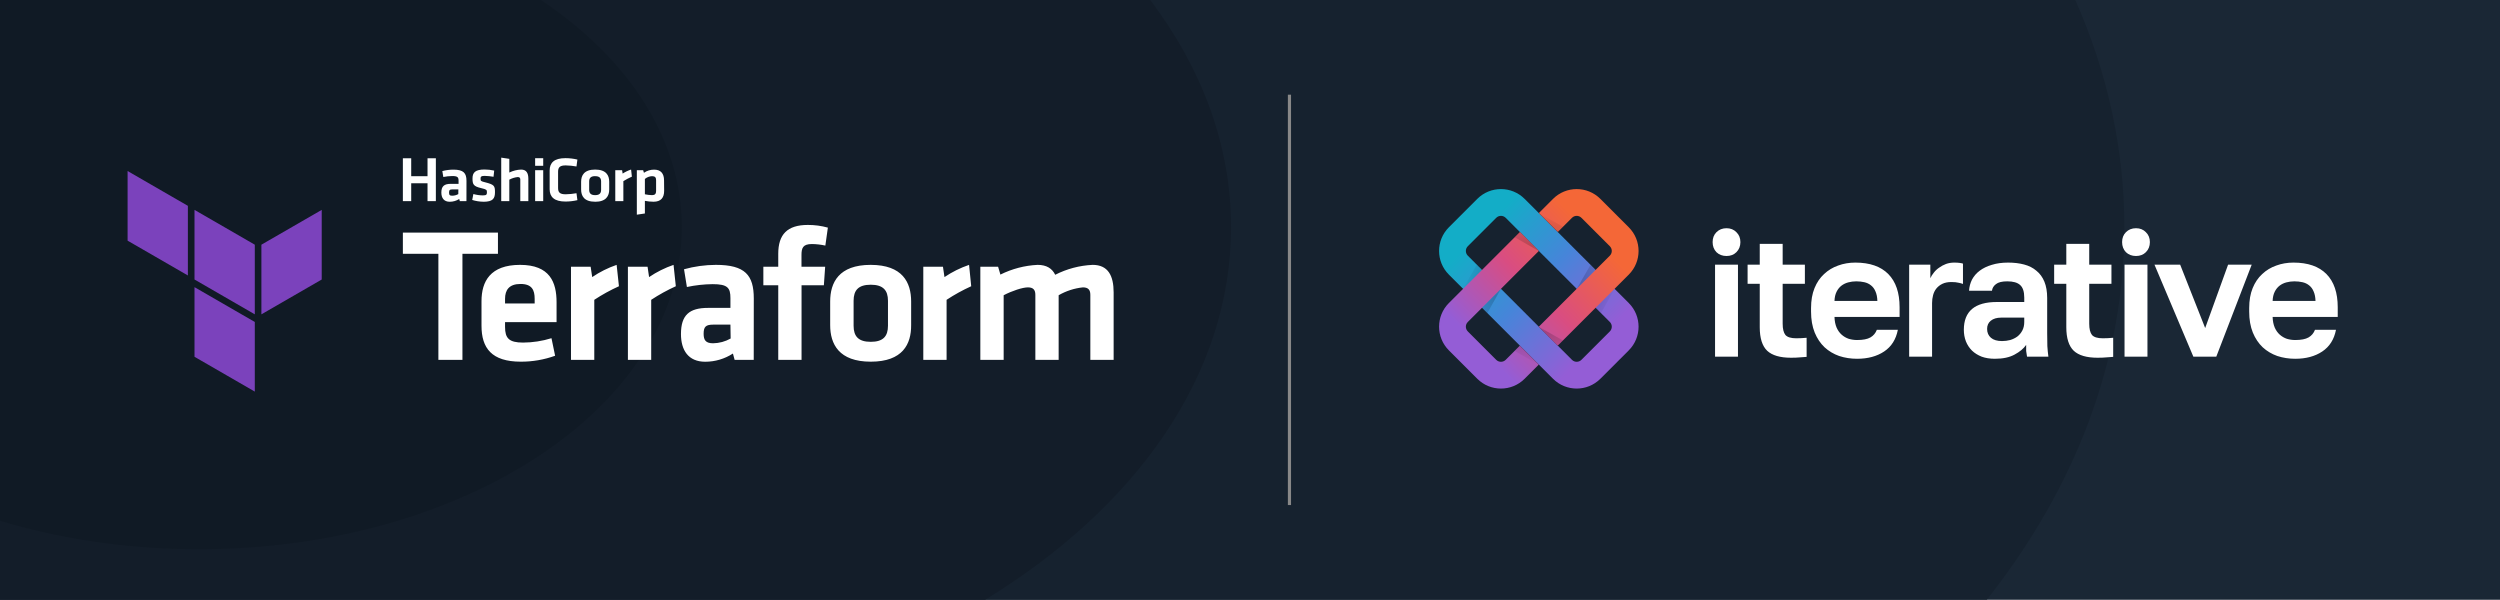
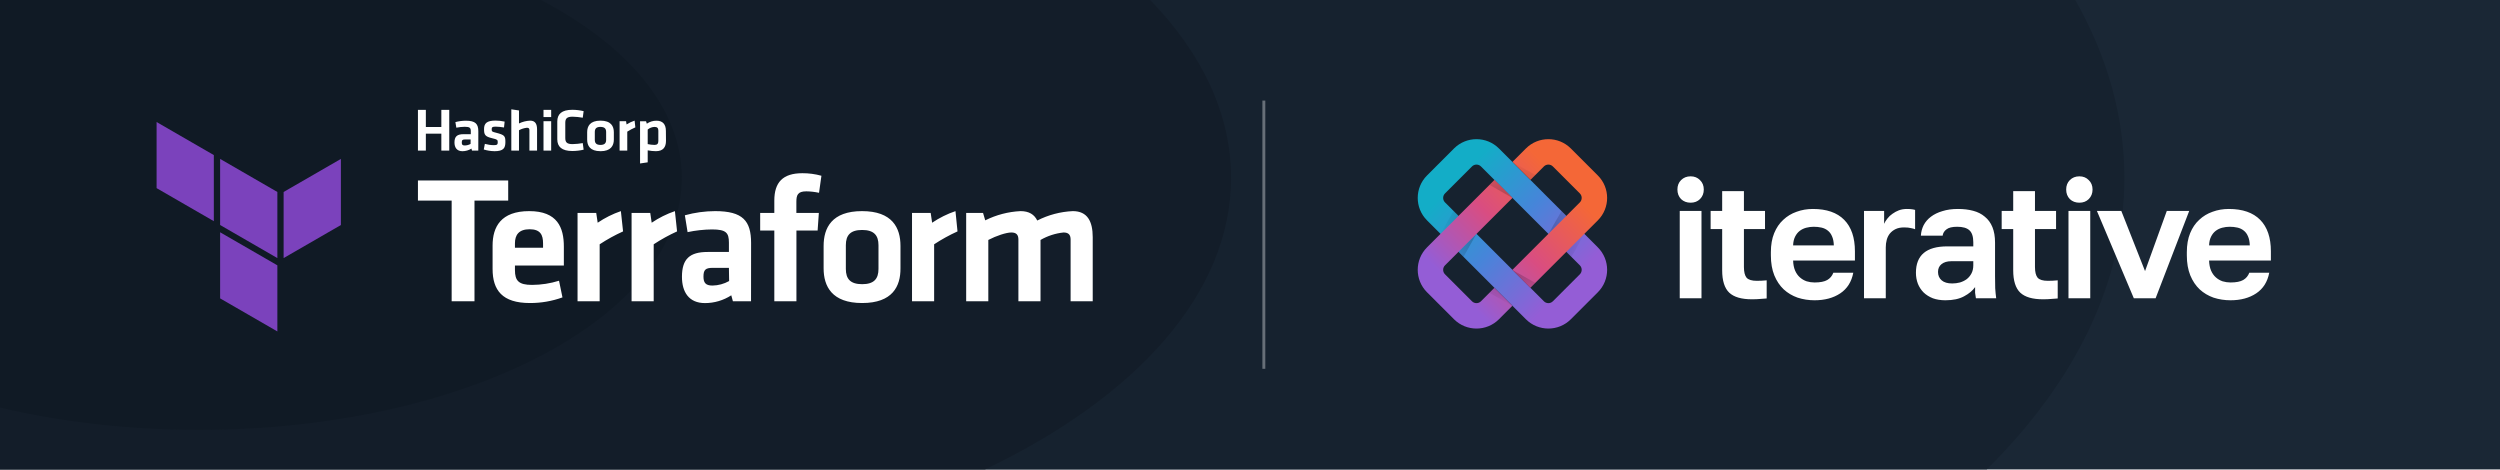
- <svg xmlns="http://www.w3.org/2000/svg" width="792" height="190" viewBox="0 0 792 190" fill="none">
-   <path fill-rule="evenodd" clip-rule="evenodd" d="M792 0H0V190H792V0Z" fill="#1A2735" />
-   <path fill-rule="evenodd" clip-rule="evenodd" d="M629.42 190C657.252 154.742 673 114.596 673 72C673 46.991 667.571 22.827 657.456 0H0V190H629.42Z" fill="#16222F" />
-   <path fill-rule="evenodd" clip-rule="evenodd" d="M312.085 190C359.973 160.749 390 118.712 390 72C390 46.102 380.771 21.642 364.385 0L0 0V190H312.085Z" fill="#131D29" />
-   <path fill-rule="evenodd" clip-rule="evenodd" d="M63 174C147.5 174 216 128.333 216 72C216 43.897 198.952 18.448 171.374 0H0V164.979C19.213 170.774 40.541 174 63 174Z" fill="#101A25" />
-   <path fill-rule="evenodd" clip-rule="evenodd" d="M261.47 77.8C260.077 77.494 258.656 77.33 257.23 77.31C254.33 77.31 253.91 78.58 253.91 80.82V84.51H261.41L261 90.38H253.93V114H246.55V90.38H241.83V84.51H246.55V80.4C246.55 74.29 249.39 71.26 255.92 71.26C258.065 71.252 260.202 71.538 262.27 72.11L261.47 77.8ZM138.88 80.4H127.63V73.68H157.75V80.4H146.5V114H138.88V80.4ZM165.71 108.53C168.762 108.516 171.795 108.047 174.71 107.14L175.86 112.7C172.378 113.957 168.702 114.593 165 114.58C155.75 114.58 152.54 110.28 152.54 103.2V95.4C152.54 89.17 155.32 83.91 164.76 83.91C174.2 83.91 176.32 89.41 176.32 95.76V102.06H160V103.57C160 107.14 161.23 108.53 165.71 108.53ZM160 96.13H169.38V94.67C169.38 91.89 168.53 89.96 164.9 89.96C161.27 89.96 160 91.89 160 94.67V96.13ZM188.27 94.98C190.756 93.344 193.368 91.906 196.08 90.68L195.35 83.91C192.61 84.851 190.007 86.152 187.61 87.78L187.12 84.51H180.89V114H188.27V94.98ZM214.1 90.68C211.392 91.908 208.784 93.346 206.3 94.98V114H198.92V84.51H205.15L205.63 87.78C208.03 86.152 210.637 84.851 213.38 83.91L214.1 90.68ZM232.73 114H238.78L238.8 94.55C238.8 87.17 236.06 83.91 226.8 83.91C223.386 83.921 219.99 84.389 216.7 85.3L217.61 90.92C220.297 90.35 223.033 90.049 225.78 90.02C230.5 90.02 231.4 91.17 231.4 94.43V97.54H224.32C218.34 97.54 215.73 99.83 215.73 105.83C215.73 110.91 218.03 114.6 223.42 114.6C226.533 114.597 229.578 113.694 232.19 112L232.73 114ZM226 102.84H231.4L231.47 107.24C229.772 108.2 227.86 108.719 225.91 108.75C223.58 108.75 222.91 107.75 222.91 105.75C222.91 103.51 223.58 102.84 226 102.84ZM263 103C263 109 265.76 114.58 275.86 114.58C286 114.58 288.69 109 288.65 103V95.52C288.65 89.47 285.92 83.91 275.82 83.91C265.72 83.91 263 89.52 263 95.52V103ZM270.42 95.28C270.42 91.95 271.93 90.2 275.86 90.2C279.8 90.2 281.31 92 281.31 95.28V103.2C281.31 106.53 279.79 108.29 275.86 108.29C271.93 108.29 270.42 106.53 270.42 103.2V95.28ZM307.68 90.68C304.972 91.908 302.364 93.346 299.88 94.98V114H292.5V84.51H298.73L299.21 87.78C301.624 86.151 304.244 84.85 307 83.91L307.68 90.68ZM328 93.4V114H335.38V93.53C337.737 92.171 340.354 91.323 343.06 91.04C344.75 91.04 345.42 91.83 345.42 93.4V114H352.8V92.62C352.8 87.35 351.05 83.91 346.15 83.91C342.018 84.099 337.974 85.169 334.29 87.05C333.32 85.06 331.57 83.91 328.72 83.91C324.619 84.108 320.604 85.156 316.93 86.99L316.2 84.51H310.57V114H317.96V93.53C320.64 92.13 323.95 91.04 325.64 91.04C327.33 91.04 328 91.83 328 93.4Z" fill="white" />
-   <path d="M135.44 63.72V58.06H130.27V63.72H127.63V50.13H130.27V55.83H135.44V50.13H138.08V63.72H135.44ZM147.77 63.72H145.67L145.48 63.05C144.581 63.614 143.541 63.916 142.48 63.92C140.62 63.92 139.82 62.69 139.82 61C139.82 59 140.72 58.24 142.82 58.24H145.27V57.24C145.27 56.15 144.96 55.77 143.27 55.77C142.319 55.78 141.372 55.88 140.44 56.07L140.13 54.2C141.272 53.898 142.448 53.744 143.63 53.74C146.83 53.74 147.78 54.82 147.78 57.28L147.77 63.72ZM145.21 60H143.32C142.49 60 142.26 60.23 142.26 61C142.26 61.77 142.49 62 143.26 62C143.936 61.996 144.6 61.82 145.19 61.49L145.21 60ZM153.12 63.91C151.926 63.891 150.741 63.703 149.6 63.35L149.96 61.47C150.937 61.745 151.945 61.89 152.96 61.9C154.09 61.9 154.26 61.65 154.26 60.9C154.26 60.15 154.13 59.99 152.48 59.61C149.98 59.03 149.69 58.42 149.69 56.53C149.69 54.64 150.59 53.7 153.5 53.7C154.529 53.7 155.555 53.815 156.56 54.04L156.35 56C155.422 55.836 154.482 55.743 153.54 55.72C152.43 55.72 152.24 55.96 152.24 56.56C152.24 57.35 152.31 57.41 153.69 57.75C156.54 58.48 156.81 58.84 156.81 60.85C156.81 62.86 156.2 63.92 153.12 63.92V63.91ZM164.83 63.71V56.88C164.83 56.35 164.6 56.09 164.01 56.09C163.077 56.189 162.173 56.471 161.35 56.92V63.72H158.79V49.94L161.35 50.32V54.66C162.515 54.091 163.785 53.771 165.08 53.72C166.78 53.72 167.38 54.86 167.38 56.61V63.72L164.83 63.71ZM169.53 52.52V50.12H172.09V52.52H169.53ZM169.53 63.71V53.91H172.09V63.71H169.53ZM174.13 53.99C174.13 51.53 175.62 50.1 179.13 50.1C180.406 50.103 181.678 50.254 182.92 50.55L182.63 52.74C181.501 52.535 180.357 52.422 179.21 52.4C177.39 52.4 176.8 53 176.8 54.4V59.55C176.8 60.98 177.39 61.55 179.21 61.55C180.357 61.528 181.501 61.414 182.63 61.21L182.92 63.41C181.678 63.703 180.406 63.851 179.13 63.85C175.65 63.85 174.13 62.42 174.13 59.96V53.99ZM188.54 63.91C185.04 63.91 184.1 62.06 184.1 60.04V57.58C184.1 55.58 185.04 53.72 188.54 53.72C192.04 53.72 193 55.57 193 57.58V60.05C193 62.07 192 63.92 188.54 63.92V63.91ZM188.54 55.8C187.18 55.8 186.65 56.38 186.65 57.49V60.13C186.65 61.23 187.18 61.82 188.54 61.82C189.9 61.82 190.43 61.23 190.43 60.13V57.5C190.43 56.39 189.9 55.81 188.54 55.81V55.8ZM200.18 55.96C199.246 56.369 198.343 56.847 197.48 57.39V63.71H194.92V53.91H197.08L197.25 54.99C198.084 54.45 198.985 54.019 199.93 53.71L200.18 55.96ZM210.4 60.45C210.4 62.62 209.4 63.91 207.03 63.91C206.113 63.901 205.199 63.807 204.3 63.63V67.63L201.75 68.01V53.92H203.75L204 54.74C204.946 54.078 206.075 53.728 207.23 53.74C209.28 53.74 210.37 54.9 210.37 57.14L210.4 60.45ZM204.3 61.55C205.046 61.712 205.806 61.802 206.57 61.82C207.49 61.82 207.85 61.39 207.85 60.51V57.06C207.85 56.25 207.53 55.81 206.59 55.81C205.749 55.837 204.942 56.147 204.3 56.69V61.55Z" fill="white" />
-   <path fill-rule="evenodd" clip-rule="evenodd" d="M40.42 54.18V76.24L59.52 87.27V65.21L40.42 54.18ZM80.72 77.52L61.62 66.49V88.55L80.72 99.58V77.52ZM82.81 99.58V77.52L101.92 66.49V88.55L82.81 99.58ZM80.72 124.06L61.62 113.03V90.97L80.72 102V102.14V124.06Z" fill="#7B42BC" />
-   <path fill-rule="evenodd" clip-rule="evenodd" d="M477.002 69.005C476.174 68.177 474.831 68.177 474.003 69.005L465.005 78.003C464.176 78.831 464.176 80.174 465.005 81.002L497.998 113.995C498.826 114.824 500.169 114.824 500.997 113.995L509.995 104.997C510.823 104.169 510.823 102.826 509.995 101.998L477.002 69.005ZM459.006 72.004C454.865 76.145 454.865 82.86 459.006 87.001L491.999 119.994C496.14 124.135 502.855 124.135 506.996 119.994L515.994 110.996C520.135 106.855 520.135 100.14 515.994 95.999L483.001 63.006C478.86 58.865 472.145 58.865 468.004 63.006L459.006 72.004Z" fill="url(#paint0_linear_18_59)" />
-   <path d="M509.995 81.002C510.823 80.174 510.823 78.831 509.995 78.003L500.997 69.005C500.169 68.177 498.826 68.177 497.998 69.005L493.514 73.488L487.515 67.49L491.999 63.006C496.14 58.865 502.855 58.865 506.996 63.006L515.994 72.004C520.135 76.145 520.135 82.86 515.994 87.001L493.483 109.512L487.484 103.513L509.995 81.002Z" fill="url(#paint1_linear_18_59)" />
-   <path d="M481.486 109.512L477.002 113.995C476.174 114.824 474.831 114.824 474.003 113.995L465.005 104.997C464.176 104.169 464.176 102.826 465.005 101.998L487.515 79.487L481.517 73.488L459.006 95.999C454.865 100.14 454.865 106.855 459.006 110.996L468.004 119.994C472.145 124.135 478.86 124.135 483.001 119.994L487.484 115.511L481.486 109.512Z" fill="url(#paint2_linear_18_59)" />
-   <path style="mix-blend-mode:multiply" d="M487.5 115.547L479.848 111.201L481.501 109.548L487.5 115.547Z" fill="url(#paint3_radial_18_59)" fill-opacity="0.4" />
-   <path style="mix-blend-mode:multiply" d="M487.5 79.555L479.892 75.165L481.501 73.556L487.5 79.555Z" fill="url(#paint4_radial_18_59)" fill-opacity="0.4" />
-   <path style="mix-blend-mode:multiply" d="M493.499 73.556L495.204 71.851L487.5 67.557L493.499 73.556Z" fill="url(#paint5_radial_18_59)" fill-opacity="0.4" />
-   <path style="mix-blend-mode:multiply" d="M495.172 107.875L487.5 103.549L493.499 109.548L495.172 107.875Z" fill="url(#paint6_radial_18_59)" fill-opacity="0.4" />
-   <path style="mix-blend-mode:multiply" d="M463.505 91.5L467.851 83.848L469.504 85.501L463.505 91.5Z" fill="url(#paint7_radial_18_59)" fill-opacity="0.4" />
-   <path style="mix-blend-mode:multiply" d="M499.497 91.5L503.887 83.892L505.496 85.501L499.497 91.5Z" fill="url(#paint8_radial_18_59)" fill-opacity="0.4" />
-   <path style="mix-blend-mode:multiply" d="M505.496 97.499L507.201 99.204L511.495 91.5L505.496 97.499Z" fill="url(#paint9_radial_18_59)" fill-opacity="0.4" />
-   <path style="mix-blend-mode:multiply" d="M471.177 99.172L475.502 91.5L469.504 97.499L471.177 99.172Z" fill="url(#paint10_radial_18_59)" fill-opacity="0.4" />
-   <path d="M543.328 83.85H550.588V113H543.328V83.85ZM546.958 81.1C545.674 81.1 544.611 80.697 543.768 79.89C542.961 79.047 542.558 77.983 542.558 76.7C542.558 75.417 542.961 74.372 543.768 73.565C544.611 72.722 545.674 72.3 546.958 72.3C548.241 72.3 549.286 72.722 550.093 73.565C550.936 74.372 551.358 75.417 551.358 76.7C551.358 77.983 550.936 79.047 550.093 79.89C549.286 80.697 548.241 81.1 546.958 81.1ZM567.388 113.33C563.941 113.33 561.43 112.597 559.853 111.13C558.276 109.627 557.488 107.133 557.488 103.65V89.9H553.638V83.85H557.488V77.25H564.748V83.85H571.788V89.9H564.748V102.55C564.748 104.2 565.041 105.392 565.628 106.125C566.251 106.822 567.388 107.17 569.038 107.17C570.138 107.17 571.238 107.115 572.338 107.005V113.055C571.641 113.128 570.908 113.183 570.138 113.22C569.405 113.293 568.488 113.33 567.388 113.33ZM588.316 113.66C586.336 113.66 584.448 113.367 582.651 112.78C580.891 112.157 579.351 111.24 578.031 110.03C576.711 108.783 575.666 107.225 574.896 105.355C574.126 103.448 573.741 101.23 573.741 98.7V97.6C573.741 95.18 574.108 93.072 574.841 91.275C575.574 89.478 576.583 87.993 577.866 86.82C579.149 85.61 580.634 84.712 582.321 84.125C584.008 83.502 585.823 83.19 587.766 83.19C592.349 83.19 595.833 84.4 598.216 86.82C600.599 89.24 601.791 92.742 601.791 97.325V100.405H581.166C581.203 101.688 581.423 102.807 581.826 103.76C582.229 104.677 582.761 105.428 583.421 106.015C584.081 106.602 584.833 107.042 585.676 107.335C586.556 107.592 587.436 107.72 588.316 107.72C590.186 107.72 591.598 107.445 592.551 106.895C593.504 106.345 594.183 105.538 594.586 104.475H601.241C600.654 107.518 599.206 109.81 596.896 111.35C594.586 112.89 591.726 113.66 588.316 113.66ZM588.041 89.13C587.198 89.13 586.354 89.24 585.511 89.46C584.704 89.68 583.989 90.028 583.366 90.505C582.743 90.982 582.229 91.623 581.826 92.43C581.423 93.237 581.203 94.208 581.166 95.345H594.751C594.714 94.135 594.513 93.127 594.146 92.32C593.816 91.513 593.339 90.872 592.716 90.395C592.129 89.918 591.433 89.588 590.626 89.405C589.819 89.222 588.958 89.13 588.041 89.13ZM604.82 83.85H611.53V88.14C611.787 87.553 612.154 86.967 612.63 86.38C613.107 85.757 613.675 85.225 614.335 84.785C614.995 84.308 615.71 83.923 616.48 83.63C617.287 83.337 618.167 83.19 619.12 83.19C619.817 83.19 620.404 83.227 620.88 83.3C621.394 83.373 621.724 83.447 621.87 83.52V89.955C621.504 89.808 621.027 89.68 620.44 89.57C619.89 89.423 619.139 89.35 618.185 89.35C617.085 89.35 616.15 89.533 615.38 89.9C614.61 90.267 613.969 90.762 613.455 91.385C612.979 91.972 612.63 92.668 612.41 93.475C612.19 94.282 612.08 95.125 612.08 96.005V113H604.82V83.85ZM631.99 113.66C630.414 113.66 629.02 113.44 627.81 113C626.6 112.523 625.574 111.882 624.73 111.075C623.887 110.232 623.245 109.26 622.805 108.16C622.365 107.023 622.145 105.795 622.145 104.475C622.145 98.608 625.629 95.675 632.595 95.675H641.285V94.3C641.285 92.393 640.845 91.055 639.965 90.285C639.122 89.515 637.765 89.13 635.895 89.13C634.245 89.13 633.054 89.423 632.32 90.01C631.587 90.56 631.165 91.257 631.055 92.1H623.795C623.869 90.853 624.18 89.68 624.73 88.58C625.317 87.48 626.124 86.545 627.15 85.775C628.214 84.968 629.497 84.345 631 83.905C632.504 83.428 634.227 83.19 636.17 83.19C638.04 83.19 639.727 83.392 641.23 83.795C642.77 84.198 644.072 84.858 645.135 85.775C646.235 86.655 647.079 87.81 647.665 89.24C648.252 90.67 648.545 92.393 648.545 94.41V105.575C648.545 107.115 648.564 108.472 648.6 109.645C648.674 110.782 648.784 111.9 648.93 113H642.165C642.019 112.193 641.927 111.588 641.89 111.185C641.89 110.745 641.89 110.103 641.89 109.26C641.084 110.433 639.855 111.46 638.205 112.34C636.592 113.22 634.52 113.66 631.99 113.66ZM634.245 108.05C635.125 108.05 635.987 107.94 636.83 107.72C637.674 107.463 638.425 107.097 639.085 106.62C639.745 106.107 640.277 105.465 640.68 104.695C641.084 103.925 641.285 103.027 641.285 102V100.625H633.97C632.577 100.625 631.477 100.955 630.67 101.615C629.9 102.238 629.515 103.1 629.515 104.2C629.515 105.373 629.919 106.308 630.725 107.005C631.532 107.702 632.705 108.05 634.245 108.05ZM664.506 113.33C661.059 113.33 658.548 112.597 656.971 111.13C655.394 109.627 654.606 107.133 654.606 103.65V89.9H650.756V83.85H654.606V77.25H661.866V83.85H668.906V89.9H661.866V102.55C661.866 104.2 662.159 105.392 662.746 106.125C663.369 106.822 664.506 107.17 666.156 107.17C667.256 107.17 668.356 107.115 669.456 107.005V113.055C668.759 113.128 668.026 113.183 667.256 113.22C666.523 113.293 665.606 113.33 664.506 113.33ZM673.053 83.85H680.313V113H673.053V83.85ZM676.683 81.1C675.399 81.1 674.336 80.697 673.493 79.89C672.686 79.047 672.283 77.983 672.283 76.7C672.283 75.417 672.686 74.372 673.493 73.565C674.336 72.722 675.399 72.3 676.683 72.3C677.966 72.3 679.011 72.722 679.818 73.565C680.661 74.372 681.083 75.417 681.083 76.7C681.083 77.983 680.661 79.047 679.818 79.89C679.011 80.697 677.966 81.1 676.683 81.1ZM682.538 83.85H690.678L698.598 103.925L705.858 83.85H713.338L702.118 113H694.858L682.538 83.85ZM727.118 113.66C725.138 113.66 723.25 113.367 721.453 112.78C719.693 112.157 718.153 111.24 716.833 110.03C715.513 108.783 714.468 107.225 713.698 105.355C712.928 103.448 712.543 101.23 712.543 98.7V97.6C712.543 95.18 712.91 93.072 713.643 91.275C714.376 89.478 715.385 87.993 716.668 86.82C717.951 85.61 719.436 84.712 721.123 84.125C722.81 83.502 724.625 83.19 726.568 83.19C731.151 83.19 734.635 84.4 737.018 86.82C739.401 89.24 740.593 92.742 740.593 97.325V100.405H719.968C720.005 101.688 720.225 102.807 720.628 103.76C721.031 104.677 721.563 105.428 722.223 106.015C722.883 106.602 723.635 107.042 724.478 107.335C725.358 107.592 726.238 107.72 727.118 107.72C728.988 107.72 730.4 107.445 731.353 106.895C732.306 106.345 732.985 105.538 733.388 104.475H740.043C739.456 107.518 738.008 109.81 735.698 111.35C733.388 112.89 730.528 113.66 727.118 113.66ZM726.843 89.13C726 89.13 725.156 89.24 724.313 89.46C723.506 89.68 722.791 90.028 722.168 90.505C721.545 90.982 721.031 91.623 720.628 92.43C720.225 93.237 720.005 94.208 719.968 95.345H733.553C733.516 94.135 733.315 93.127 732.948 92.32C732.618 91.513 732.141 90.872 731.518 90.395C730.931 89.918 730.235 89.588 729.428 89.405C728.621 89.222 727.76 89.13 726.843 89.13Z" fill="white" />
-   <path d="M409 30H408V160H409V30Z" fill="#888888" />
+ <svg xmlns="http://www.w3.org/2000/svg" width="1715" height="322" viewBox="0 0 1715 322" fill="none">
+   <path fill-rule="evenodd" clip-rule="evenodd" d="M1715 0H0V322H1715V0Z" fill="#1A2735" />
+   <path fill-rule="evenodd" clip-rule="evenodd" d="M1362.95 322C1423.22 262.248 1457.32 194.209 1457.32 122.021C1457.32 79.638 1445.56 38.685 1423.66 0H0V322H1362.95Z" fill="#16222F" />
+   <path fill-rule="evenodd" clip-rule="evenodd" d="M675.791 322C779.488 272.427 844.508 201.186 844.508 122.021C844.508 78.131 824.522 36.677 789.041 0H0V322H675.791Z" fill="#131D29" />
+   <path fill-rule="evenodd" clip-rule="evenodd" d="M136.421 294.884C319.396 294.884 467.727 217.491 467.727 122.021C467.727 74.394 430.811 31.265 371.095 0H0V279.596C41.603 289.417 87.788 294.884 136.421 294.884Z" fill="#101A25" />
+   <path fill-rule="evenodd" clip-rule="evenodd" d="M561.853 132.267C558.989 131.638 556.068 131.301 553.137 131.259C547.175 131.259 546.311 133.87 546.311 138.475V146.061H561.73L560.887 158.129H546.352V206.687H531.181V158.129H521.477V146.061H531.181V137.612C531.181 125.051 537.019 118.822 550.443 118.822C554.853 118.806 559.246 119.394 563.498 120.569L561.853 132.267ZM309.833 137.612H286.706V123.797H348.626V137.612H325.498V206.687H309.833V137.612ZM364.99 195.442C371.265 195.413 377.5 194.449 383.492 192.584L385.857 204.014C378.698 206.598 371.141 207.906 363.531 207.879C344.515 207.879 337.915 199.039 337.915 184.484V168.449C337.915 155.641 343.631 144.828 363.037 144.828C382.444 144.828 386.802 156.135 386.802 169.189V182.141H353.252V185.245C353.252 192.584 355.78 195.442 364.99 195.442ZM353.252 169.949H372.535V166.948C372.535 161.233 370.788 157.265 363.325 157.265C355.862 157.265 353.252 161.233 353.252 166.948V169.949ZM411.369 167.585C416.48 164.222 421.849 161.266 427.425 158.745L425.924 144.828C420.291 146.762 414.94 149.438 410.012 152.784L409.005 146.061H396.197V206.687H411.369V167.585ZM464.47 158.745C458.903 161.27 453.542 164.226 448.435 167.585V206.687H433.263V146.061H446.071L447.058 152.784C451.991 149.438 457.351 146.763 462.99 144.828L464.47 158.745ZM502.77 206.687H515.207L515.248 166.701C515.248 151.53 509.615 144.828 490.579 144.828C483.56 144.851 476.579 145.812 469.815 147.685L471.686 159.239C477.21 158.067 482.835 157.448 488.482 157.389C498.185 157.389 500.035 159.753 500.035 166.455V172.848H485.48C473.187 172.848 467.821 177.556 467.821 189.891C467.821 200.334 472.549 207.92 483.63 207.92C490.03 207.914 496.29 206.058 501.659 202.575L502.77 206.687ZM488.934 183.744H500.035L500.179 192.79C496.689 194.763 492.758 195.83 488.749 195.894C483.959 195.894 482.582 193.838 482.582 189.726C482.582 185.121 483.959 183.744 488.934 183.744ZM564.998 184.073C564.998 196.408 570.672 207.879 591.436 207.879C612.282 207.879 617.812 196.408 617.73 184.073V168.695C617.73 156.258 612.117 144.828 591.354 144.828C570.59 144.828 564.998 156.361 564.998 168.695V184.073ZM580.252 168.202C580.252 161.356 583.357 157.759 591.436 157.759C599.536 157.759 602.64 161.459 602.64 168.202V184.484C602.64 191.33 599.515 194.948 591.436 194.948C583.357 194.948 580.252 191.33 580.252 184.484V168.202ZM656.851 158.745C651.284 161.27 645.923 164.226 640.816 167.585V206.687H625.644V146.061H638.452L639.439 152.784C644.401 149.435 649.788 146.76 655.453 144.828L656.851 158.745ZM698.625 164.337V206.687H713.797V164.604C718.642 161.811 724.022 160.067 729.585 159.485C733.06 159.485 734.437 161.11 734.437 164.337V206.687H749.609V162.734C749.609 151.9 746.011 144.828 735.938 144.828C727.443 145.216 719.13 147.417 711.556 151.283C709.562 147.192 705.964 144.828 700.105 144.828C691.674 145.234 683.42 147.39 675.867 151.159L674.367 146.061H662.793V206.687H677.985V164.604C683.494 161.726 690.299 159.485 693.773 159.485C697.248 159.485 698.625 161.11 698.625 164.337Z" fill="white" />
+   <path d="M302.761 103.321V91.686H292.133V103.321H286.706V75.383H292.133V87.101H302.761V75.383H308.189V103.321H302.761ZM328.109 103.321H323.792L323.401 101.944C321.553 103.104 319.415 103.723 317.234 103.732C313.41 103.732 311.766 101.204 311.766 97.73C311.766 93.618 313.616 92.055 317.933 92.055H322.97V90C322.97 87.759 322.332 86.978 318.858 86.978C316.903 86.998 314.956 87.204 313.04 87.594L312.403 83.75C314.751 83.13 317.168 82.813 319.598 82.804C326.177 82.804 328.13 85.025 328.13 90.082L328.109 103.321ZM322.846 95.674H318.961C317.255 95.674 316.782 96.147 316.782 97.73C316.782 99.312 317.255 99.785 318.838 99.785C320.227 99.777 321.592 99.416 322.805 98.737L322.846 95.674ZM339.108 103.712C336.653 103.673 334.217 103.286 331.871 102.561L332.611 98.696C334.62 99.261 336.692 99.559 338.779 99.58C341.102 99.58 341.451 99.066 341.451 97.524C341.451 95.982 341.184 95.653 337.792 94.872C332.653 93.68 332.056 92.426 332.056 88.54C332.056 84.655 333.907 82.722 339.889 82.722C342.004 82.723 344.114 82.958 346.18 83.421L345.748 87.451C343.84 87.114 341.908 86.922 339.971 86.875C337.689 86.875 337.299 87.368 337.299 88.602C337.299 90.226 337.443 90.349 340.28 91.048C346.139 92.549 346.694 93.289 346.694 97.421C346.694 101.553 345.44 103.732 339.108 103.732V103.712ZM363.181 103.301V89.26C363.181 88.17 362.708 87.636 361.495 87.636C359.577 87.839 357.719 88.419 356.027 89.342V103.321H350.764V74.992L356.027 75.774V84.696C358.422 83.527 361.033 82.869 363.695 82.763C367.19 82.763 368.423 85.107 368.423 88.705V103.321L363.181 103.301ZM372.843 80.296V75.362H378.106V80.296H372.843ZM372.843 103.301V83.154H378.106V103.301H372.843ZM382.3 83.318C382.3 78.261 385.363 75.321 392.579 75.321C395.202 75.327 397.817 75.637 400.37 76.246L399.774 80.749C397.453 80.329 395.101 80.095 392.743 80.05C389.002 80.05 387.789 81.283 387.789 84.161V94.749C387.789 97.688 389.002 98.86 392.743 98.86C395.101 98.815 397.453 98.582 399.774 98.161L400.37 102.684C397.817 103.286 395.202 103.59 392.579 103.589C385.425 103.589 382.3 100.649 382.3 95.591V83.318ZM411.924 103.712C404.729 103.712 402.796 99.909 402.796 95.756V90.699C402.796 86.587 404.729 82.763 411.924 82.763C419.119 82.763 421.093 86.567 421.093 90.699V95.776C421.093 99.929 419.037 103.732 411.924 103.732V103.712ZM411.924 87.039C409.128 87.039 408.039 88.232 408.039 90.514V95.941C408.039 98.202 409.128 99.415 411.924 99.415C414.72 99.415 415.809 98.202 415.809 95.941V90.534C415.809 88.252 414.72 87.06 411.924 87.06V87.039ZM435.853 87.368C433.933 88.209 432.077 89.192 430.303 90.308V103.301H425.04V83.154H429.481L429.83 85.374C431.545 84.263 433.397 83.379 435.339 82.743L435.853 87.368ZM456.864 96.599C456.864 101.06 454.808 103.712 449.936 103.712C448.05 103.694 446.172 103.501 444.323 103.136V111.359L439.081 112.141V83.174H443.193L443.707 84.86C445.651 83.5 447.972 82.781 450.347 82.804C454.561 82.804 456.802 85.189 456.802 89.794L456.864 96.599ZM444.323 98.86C445.857 99.194 447.419 99.379 448.99 99.415C450.881 99.415 451.621 98.531 451.621 96.722V89.63C451.621 87.965 450.964 87.06 449.031 87.06C447.302 87.115 445.643 87.752 444.323 88.869V98.86Z" fill="white" />
+   <path fill-rule="evenodd" clip-rule="evenodd" d="M107.42 83.709V129.06L146.686 151.735V106.384L107.42 83.709ZM190.268 131.691L151.003 109.016V154.367L190.268 177.042V131.691ZM194.565 177.042V131.691L233.851 109.016V154.367L194.565 177.042ZM190.268 227.368L151.003 204.693V159.342L190.268 182.017V182.305V227.368Z" fill="#7B42BC" />
+   <path fill-rule="evenodd" clip-rule="evenodd" d="M1015.94 114.185C1014.24 112.483 1011.48 112.483 1009.78 114.185L991.28 132.684C989.576 134.386 989.576 137.147 991.28 138.85L1059.11 206.676C1060.81 208.38 1063.57 208.38 1065.27 206.676L1083.77 188.178C1085.47 186.476 1085.47 183.715 1083.77 182.013L1015.94 114.185ZM978.947 120.352C970.434 128.865 970.434 142.668 978.947 151.182L1046.77 219.009C1055.29 227.522 1069.09 227.522 1077.6 219.009L1096.1 200.511C1104.62 191.998 1104.62 178.193 1096.1 169.68L1028.28 101.853C1019.76 93.34 1005.96 93.34 997.445 101.853L978.947 120.352Z" fill="url(#paint0_linear_20_97)" />
+   <path d="M1083.77 138.85C1085.47 137.147 1085.47 134.386 1083.77 132.684L1065.27 114.185C1063.57 112.483 1060.81 112.483 1059.11 114.185L1049.89 123.403L1037.56 111.07L1046.77 101.853C1055.29 93.34 1069.09 93.34 1077.6 101.853L1096.1 120.352C1104.62 128.865 1104.62 142.668 1096.1 151.182L1049.82 197.46L1037.49 185.127L1083.77 138.85Z" fill="url(#paint1_linear_20_97)" />
+   <path d="M1025.16 197.461L1015.94 206.677C1014.24 208.381 1011.48 208.381 1009.78 206.677L991.28 188.179C989.576 186.477 989.576 183.716 991.28 182.013L1037.56 135.735L1025.23 123.403L978.947 169.681C970.434 178.194 970.434 191.998 978.947 200.511L997.445 219.009C1005.96 227.523 1019.76 227.523 1028.28 219.009L1037.49 209.793L1025.16 197.461Z" fill="url(#paint2_linear_20_97)" />
+   <path style="mix-blend-mode:multiply" d="M1037.53 209.867L1021.79 200.933L1025.19 197.535L1037.53 209.867Z" fill="url(#paint3_radial_20_97)" fill-opacity="0.4" />
+   <path style="mix-blend-mode:multiply" d="M1037.53 135.874L1021.88 126.851L1025.19 123.542L1037.53 135.874Z" fill="url(#paint4_radial_20_97)" fill-opacity="0.4" />
+   <path style="mix-blend-mode:multiply" d="M1049.86 123.541L1053.36 120.036L1037.52 111.209L1049.86 123.541Z" fill="url(#paint5_radial_20_97)" fill-opacity="0.4" />
+   <path style="mix-blend-mode:multiply" d="M1053.3 194.095L1037.52 185.202L1049.86 197.535L1053.3 194.095Z" fill="url(#paint6_radial_20_97)" fill-opacity="0.4" />
+   <path style="mix-blend-mode:multiply" d="M988.196 160.431L997.13 144.701L1000.53 148.099L988.196 160.431Z" fill="url(#paint7_radial_20_97)" fill-opacity="0.4" />
+   <path style="mix-blend-mode:multiply" d="M1062.19 160.431L1071.21 144.79L1074.52 148.099L1062.19 160.431Z" fill="url(#paint8_radial_20_97)" fill-opacity="0.4" />
+   <path style="mix-blend-mode:multiply" d="M1074.52 172.764L1078.03 176.269L1086.85 160.431L1074.52 172.764Z" fill="url(#paint9_radial_20_97)" fill-opacity="0.4" />
+   <path style="mix-blend-mode:multiply" d="M1003.97 176.203L1012.86 160.431L1000.53 172.764L1003.97 176.203Z" fill="url(#paint10_radial_20_97)" fill-opacity="0.4" />
+   <path d="M1152.3 144.705H1167.22V204.631H1152.3V144.705ZM1159.76 139.051C1157.12 139.051 1154.93 138.222 1153.2 136.564C1151.54 134.83 1150.71 132.644 1150.71 130.006C1150.71 127.367 1151.54 125.219 1153.2 123.561C1154.93 121.827 1157.12 120.96 1159.76 120.96C1162.4 120.96 1164.54 121.827 1166.2 123.561C1167.94 125.219 1168.8 127.367 1168.8 130.006C1168.8 132.644 1167.94 134.83 1166.2 136.564C1164.54 138.222 1162.4 139.051 1159.76 139.051ZM1201.76 205.309C1194.67 205.309 1189.51 203.803 1186.27 200.787C1183.03 197.697 1181.41 192.57 1181.41 185.409V157.142H1173.49V144.705H1181.41V131.136H1196.33V144.705H1210.8V157.142H1196.33V183.148C1196.33 186.54 1196.93 188.991 1198.14 190.497C1199.42 191.93 1201.76 192.646 1205.15 192.646C1207.41 192.646 1209.67 192.533 1211.94 192.307V204.744C1210.5 204.894 1209 205.007 1207.41 205.083C1205.91 205.233 1204.02 205.309 1201.76 205.309ZM1244.78 205.988C1240.71 205.988 1236.83 205.386 1233.14 204.179C1229.52 202.898 1226.35 201.013 1223.64 198.525C1220.92 195.962 1218.78 192.759 1217.19 188.914C1215.61 184.994 1214.82 180.434 1214.82 175.233V172.972C1214.82 167.997 1215.57 163.663 1217.08 159.969C1218.59 156.275 1220.66 153.222 1223.3 150.81C1225.94 148.323 1228.99 146.476 1232.46 145.27C1235.93 143.989 1239.66 143.348 1243.65 143.348C1253.07 143.348 1260.24 145.835 1265.13 150.81C1270.03 155.785 1272.48 162.984 1272.48 172.406V178.738H1230.08C1230.16 181.376 1230.61 183.676 1231.44 185.635C1232.27 187.521 1233.36 189.065 1234.72 190.271C1236.08 191.478 1237.62 192.383 1239.36 192.985C1241.16 193.513 1242.97 193.776 1244.78 193.776C1248.63 193.776 1251.53 193.211 1253.49 192.08C1255.45 190.95 1256.84 189.291 1257.67 187.105H1271.35C1270.15 193.361 1267.17 198.073 1262.42 201.239C1257.67 204.405 1251.79 205.988 1244.78 205.988ZM1244.22 155.559C1242.48 155.559 1240.75 155.785 1239.02 156.238C1237.36 156.69 1235.89 157.406 1234.61 158.386C1233.33 159.366 1232.27 160.685 1231.44 162.343C1230.61 164.002 1230.16 165.999 1230.08 168.336H1258.01C1257.94 165.848 1257.52 163.776 1256.77 162.117C1256.09 160.459 1255.11 159.14 1253.83 158.16C1252.62 157.18 1251.19 156.501 1249.53 156.125C1247.87 155.748 1246.1 155.559 1244.22 155.559ZM1278.71 144.705H1292.51V153.524C1293.03 152.318 1293.79 151.112 1294.77 149.906C1295.75 148.624 1296.92 147.531 1298.27 146.627C1299.63 145.647 1301.1 144.855 1302.68 144.252C1304.34 143.649 1306.15 143.348 1308.11 143.348C1309.54 143.348 1310.75 143.423 1311.73 143.574C1312.78 143.725 1313.46 143.876 1313.76 144.026V157.255C1313.01 156.954 1312.03 156.69 1310.82 156.464C1309.69 156.162 1308.15 156.011 1306.19 156.011C1303.93 156.011 1302 156.388 1300.42 157.142C1298.84 157.896 1297.52 158.914 1296.46 160.195C1295.48 161.401 1294.77 162.833 1294.31 164.492C1293.86 166.15 1293.64 167.884 1293.64 169.693V204.631H1278.71V144.705ZM1334.57 205.988C1331.33 205.988 1328.46 205.536 1325.97 204.631C1323.49 203.65 1321.38 202.333 1319.64 200.674C1317.91 198.941 1316.59 196.942 1315.68 194.681C1314.78 192.344 1314.33 189.819 1314.33 187.105C1314.33 175.045 1321.49 169.014 1335.81 169.014H1353.68V166.188C1353.68 162.268 1352.77 159.517 1350.96 157.934C1349.23 156.351 1346.44 155.559 1342.6 155.559C1339.2 155.559 1336.75 156.162 1335.25 157.368C1333.74 158.499 1332.87 159.931 1332.65 161.665H1317.72C1317.87 159.102 1318.51 156.69 1319.64 154.429C1320.85 152.167 1322.51 150.245 1324.62 148.662C1326.8 147.004 1329.44 145.722 1332.53 144.818C1335.62 143.838 1339.17 143.348 1343.16 143.348C1347 143.348 1350.47 143.762 1353.56 144.592C1356.73 145.421 1359.41 146.777 1361.59 148.662C1363.85 150.471 1365.59 152.846 1366.79 155.785C1368 158.725 1368.6 162.268 1368.6 166.414V189.367C1368.6 192.533 1368.64 195.322 1368.71 197.734C1368.87 200.071 1369.09 202.37 1369.39 204.631H1355.48C1355.18 202.972 1355 201.728 1354.92 200.9C1354.92 199.995 1354.92 198.675 1354.92 196.942C1353.26 199.354 1350.74 201.465 1347.34 203.274C1344.03 205.083 1339.77 205.988 1334.57 205.988ZM1339.2 194.455C1341.01 194.455 1342.78 194.229 1344.52 193.776C1346.25 193.248 1347.8 192.496 1349.15 191.515C1350.51 190.46 1351.6 189.141 1352.43 187.558C1353.26 185.975 1353.68 184.129 1353.68 182.017V179.191H1338.64C1335.77 179.191 1333.51 179.869 1331.85 181.226C1330.27 182.507 1329.48 184.279 1329.48 186.54C1329.48 188.951 1330.31 190.874 1331.97 192.307C1333.63 193.739 1336.04 194.455 1339.2 194.455ZM1401.41 205.309C1394.33 205.309 1389.17 203.803 1385.92 200.787C1382.68 197.697 1381.06 192.57 1381.06 185.409V157.142H1373.15V144.705H1381.06V131.136H1395.99V144.705H1410.46V157.142H1395.99V183.148C1395.99 186.54 1396.59 188.991 1397.8 190.497C1399.08 191.93 1401.41 192.646 1404.81 192.646C1407.07 192.646 1409.33 192.533 1411.59 192.307V204.744C1410.16 204.894 1408.65 205.007 1407.07 205.083C1405.56 205.233 1403.67 205.309 1401.41 205.309ZM1418.98 144.705H1433.91V204.631H1418.98V144.705ZM1426.45 139.051C1423.81 139.051 1421.62 138.222 1419.89 136.564C1418.23 134.83 1417.4 132.644 1417.4 130.006C1417.4 127.367 1418.23 125.219 1419.89 123.561C1421.62 121.827 1423.81 120.96 1426.45 120.96C1429.08 120.96 1431.23 121.827 1432.89 123.561C1434.62 125.219 1435.49 127.367 1435.49 130.006C1435.49 132.644 1434.62 134.83 1432.89 136.564C1431.23 138.222 1429.08 139.051 1426.45 139.051ZM1438.48 144.705H1455.22L1471.5 185.975L1486.42 144.705H1501.8L1478.74 204.631H1463.81L1438.48 144.705ZM1530.13 205.988C1526.06 205.988 1522.18 205.386 1518.48 204.179C1514.87 202.898 1511.7 201.013 1508.99 198.525C1506.27 195.962 1504.13 192.759 1502.54 188.914C1500.96 184.994 1500.17 180.434 1500.17 175.233V172.972C1500.17 167.997 1500.92 163.663 1502.43 159.969C1503.94 156.275 1506.01 153.222 1508.65 150.81C1511.29 148.323 1514.34 146.476 1517.81 145.27C1521.27 143.989 1525.01 143.348 1529 143.348C1538.42 143.348 1545.58 145.835 1550.48 150.81C1555.38 155.785 1557.83 162.984 1557.83 172.406V178.738H1515.43C1515.51 181.376 1515.96 183.676 1516.79 185.635C1517.62 187.521 1518.71 189.065 1520.07 190.271C1521.42 191.478 1522.97 192.383 1524.7 192.985C1526.51 193.513 1528.32 193.776 1530.13 193.776C1533.98 193.776 1536.88 193.211 1538.84 192.08C1540.8 190.95 1542.19 189.291 1543.02 187.105H1556.7C1555.5 193.361 1552.52 198.073 1547.77 201.239C1543.02 204.405 1537.14 205.988 1530.13 205.988ZM1529.57 155.559C1527.83 155.559 1526.1 155.785 1524.36 156.238C1522.71 156.69 1521.24 157.406 1519.95 158.386C1518.67 159.366 1517.62 160.685 1516.79 162.343C1515.96 164.002 1515.51 165.999 1515.43 168.336H1543.36C1543.28 165.848 1542.87 163.776 1542.12 162.117C1541.44 160.459 1540.46 159.14 1539.18 158.16C1537.97 157.18 1536.54 156.501 1534.88 156.125C1533.22 155.748 1531.45 155.559 1529.57 155.559Z" fill="white" />
+   <path opacity="0.35" d="M868 69H866V253H868V69Z" fill="white" />
  <defs>
-     <linearGradient id="paint0_linear_18_59" x1="468.878" y1="73.443" x2="505.557" y2="108.993" gradientUnits="userSpaceOnUse">
+     <linearGradient id="paint0_linear_20_97" x1="999.242" y1="123.309" x2="1074.65" y2="196.393" gradientUnits="userSpaceOnUse">
      <stop stop-color="#13ADC7" />
      <stop offset="0.479" stop-color="#4685D9" />
      <stop offset="1" stop-color="#945DD6" />
    </linearGradient>
-     <linearGradient id="paint1_linear_18_59" x1="503.864" y1="74.007" x2="467.75" y2="108.993" gradientUnits="userSpaceOnUse">
+     <linearGradient id="paint1_linear_20_97" x1="1071.17" y1="124.469" x2="996.923" y2="196.393" gradientUnits="userSpaceOnUse">
      <stop stop-color="#F46737" />
      <stop offset="0.5" stop-color="#D94D81" />
      <stop offset="1" stop-color="#945DD6" />
    </linearGradient>
-     <linearGradient id="paint2_linear_18_59" x1="503.864" y1="74.007" x2="467.75" y2="108.993" gradientUnits="userSpaceOnUse">
+     <linearGradient id="paint2_linear_20_97" x1="1071.17" y1="124.47" x2="996.923" y2="196.394" gradientUnits="userSpaceOnUse">
      <stop stop-color="#F46737" />
      <stop offset="0.5" stop-color="#D94D81" />
      <stop offset="1" stop-color="#945DD6" />
    </linearGradient>
-     <radialGradient id="paint3_radial_18_59" cx="0" cy="0" r="1" gradientUnits="userSpaceOnUse" gradientTransform="translate(487.5 91.5) rotate(90) scale(28.2143)">
+     <radialGradient id="paint3_radial_20_97" cx="0" cy="0" r="1" gradientUnits="userSpaceOnUse" gradientTransform="translate(1037.53 160.432) rotate(90) scale(58.0028)">
      <stop offset="0.138" stop-color="#0E131F" stop-opacity="0" />
      <stop offset="0.487" stop-color="#0E131F" stop-opacity="0.48" />
      <stop offset="0.883" stop-color="#0E131F" stop-opacity="0" />
    </radialGradient>
-     <radialGradient id="paint4_radial_18_59" cx="0" cy="0" r="1" gradientUnits="userSpaceOnUse" gradientTransform="translate(487.5 91.5) rotate(90) scale(28.2143)">
+     <radialGradient id="paint4_radial_20_97" cx="0" cy="0" r="1" gradientUnits="userSpaceOnUse" gradientTransform="translate(1037.53 160.432) rotate(90) scale(58.0028)">
      <stop offset="0.138" stop-color="#0E131F" stop-opacity="0" />
      <stop offset="0.487" stop-color="#0E131F" stop-opacity="0.48" />
      <stop offset="0.883" stop-color="#0E131F" stop-opacity="0" />
    </radialGradient>
-     <radialGradient id="paint5_radial_18_59" cx="0" cy="0" r="1" gradientUnits="userSpaceOnUse" gradientTransform="translate(487.5 91.5) rotate(90) scale(28.2143)">
+     <radialGradient id="paint5_radial_20_97" cx="0" cy="0" r="1" gradientUnits="userSpaceOnUse" gradientTransform="translate(1037.52 160.431) rotate(90) scale(58.0028)">
      <stop offset="0.138" stop-color="#0E131F" stop-opacity="0" />
      <stop offset="0.487" stop-color="#0E131F" stop-opacity="0.48" />
      <stop offset="0.883" stop-color="#0E131F" stop-opacity="0" />
    </radialGradient>
-     <radialGradient id="paint6_radial_18_59" cx="0" cy="0" r="1" gradientUnits="userSpaceOnUse" gradientTransform="translate(487.5 91.5) rotate(90) scale(28.2143)">
+     <radialGradient id="paint6_radial_20_97" cx="0" cy="0" r="1" gradientUnits="userSpaceOnUse" gradientTransform="translate(1037.52 160.432) rotate(90) scale(58.0027)">
      <stop offset="0.138" stop-color="#0E131F" stop-opacity="0" />
      <stop offset="0.487" stop-color="#0E131F" stop-opacity="0.48" />
      <stop offset="0.883" stop-color="#0E131F" stop-opacity="0" />
    </radialGradient>
-     <radialGradient id="paint7_radial_18_59" cx="0" cy="0" r="1" gradientUnits="userSpaceOnUse" gradientTransform="translate(487.5 91.5) rotate(90) scale(28.2143)">
+     <radialGradient id="paint7_radial_20_97" cx="0" cy="0" r="1" gradientUnits="userSpaceOnUse" gradientTransform="translate(1037.52 160.431) rotate(90) scale(58.0028)">
      <stop offset="0.138" stop-color="#0E131F" stop-opacity="0" />
      <stop offset="0.487" stop-color="#0E131F" stop-opacity="0.48" />
      <stop offset="0.883" stop-color="#0E131F" stop-opacity="0" />
    </radialGradient>
-     <radialGradient id="paint8_radial_18_59" cx="0" cy="0" r="1" gradientUnits="userSpaceOnUse" gradientTransform="translate(487.5 91.5) rotate(90) scale(28.2143)">
+     <radialGradient id="paint8_radial_20_97" cx="0" cy="0" r="1" gradientUnits="userSpaceOnUse" gradientTransform="translate(1037.53 160.431) rotate(90) scale(58.0028)">
      <stop offset="0.138" stop-color="#0E131F" stop-opacity="0" />
      <stop offset="0.487" stop-color="#0E131F" stop-opacity="0.48" />
      <stop offset="0.883" stop-color="#0E131F" stop-opacity="0" />
    </radialGradient>
-     <radialGradient id="paint9_radial_18_59" cx="0" cy="0" r="1" gradientUnits="userSpaceOnUse" gradientTransform="translate(487.5 91.5) rotate(90) scale(28.2143)">
+     <radialGradient id="paint9_radial_20_97" cx="0" cy="0" r="1" gradientUnits="userSpaceOnUse" gradientTransform="translate(1037.52 160.431) rotate(90) scale(58.0028)">
      <stop offset="0.138" stop-color="#0E131F" stop-opacity="0" />
      <stop offset="0.487" stop-color="#0E131F" stop-opacity="0.48" />
      <stop offset="0.883" stop-color="#0E131F" stop-opacity="0" />
    </radialGradient>
-     <radialGradient id="paint10_radial_18_59" cx="0" cy="0" r="1" gradientUnits="userSpaceOnUse" gradientTransform="translate(487.5 91.5) rotate(90) scale(28.2143)">
+     <radialGradient id="paint10_radial_20_97" cx="0" cy="0" r="1" gradientUnits="userSpaceOnUse" gradientTransform="translate(1037.52 160.431) rotate(90) scale(58.0028 58.003)">
      <stop offset="0.138" stop-color="#0E131F" stop-opacity="0" />
      <stop offset="0.487" stop-color="#0E131F" stop-opacity="0.48" />
      <stop offset="0.883" stop-color="#0E131F" stop-opacity="0" />
    </radialGradient>
  </defs>
</svg>
